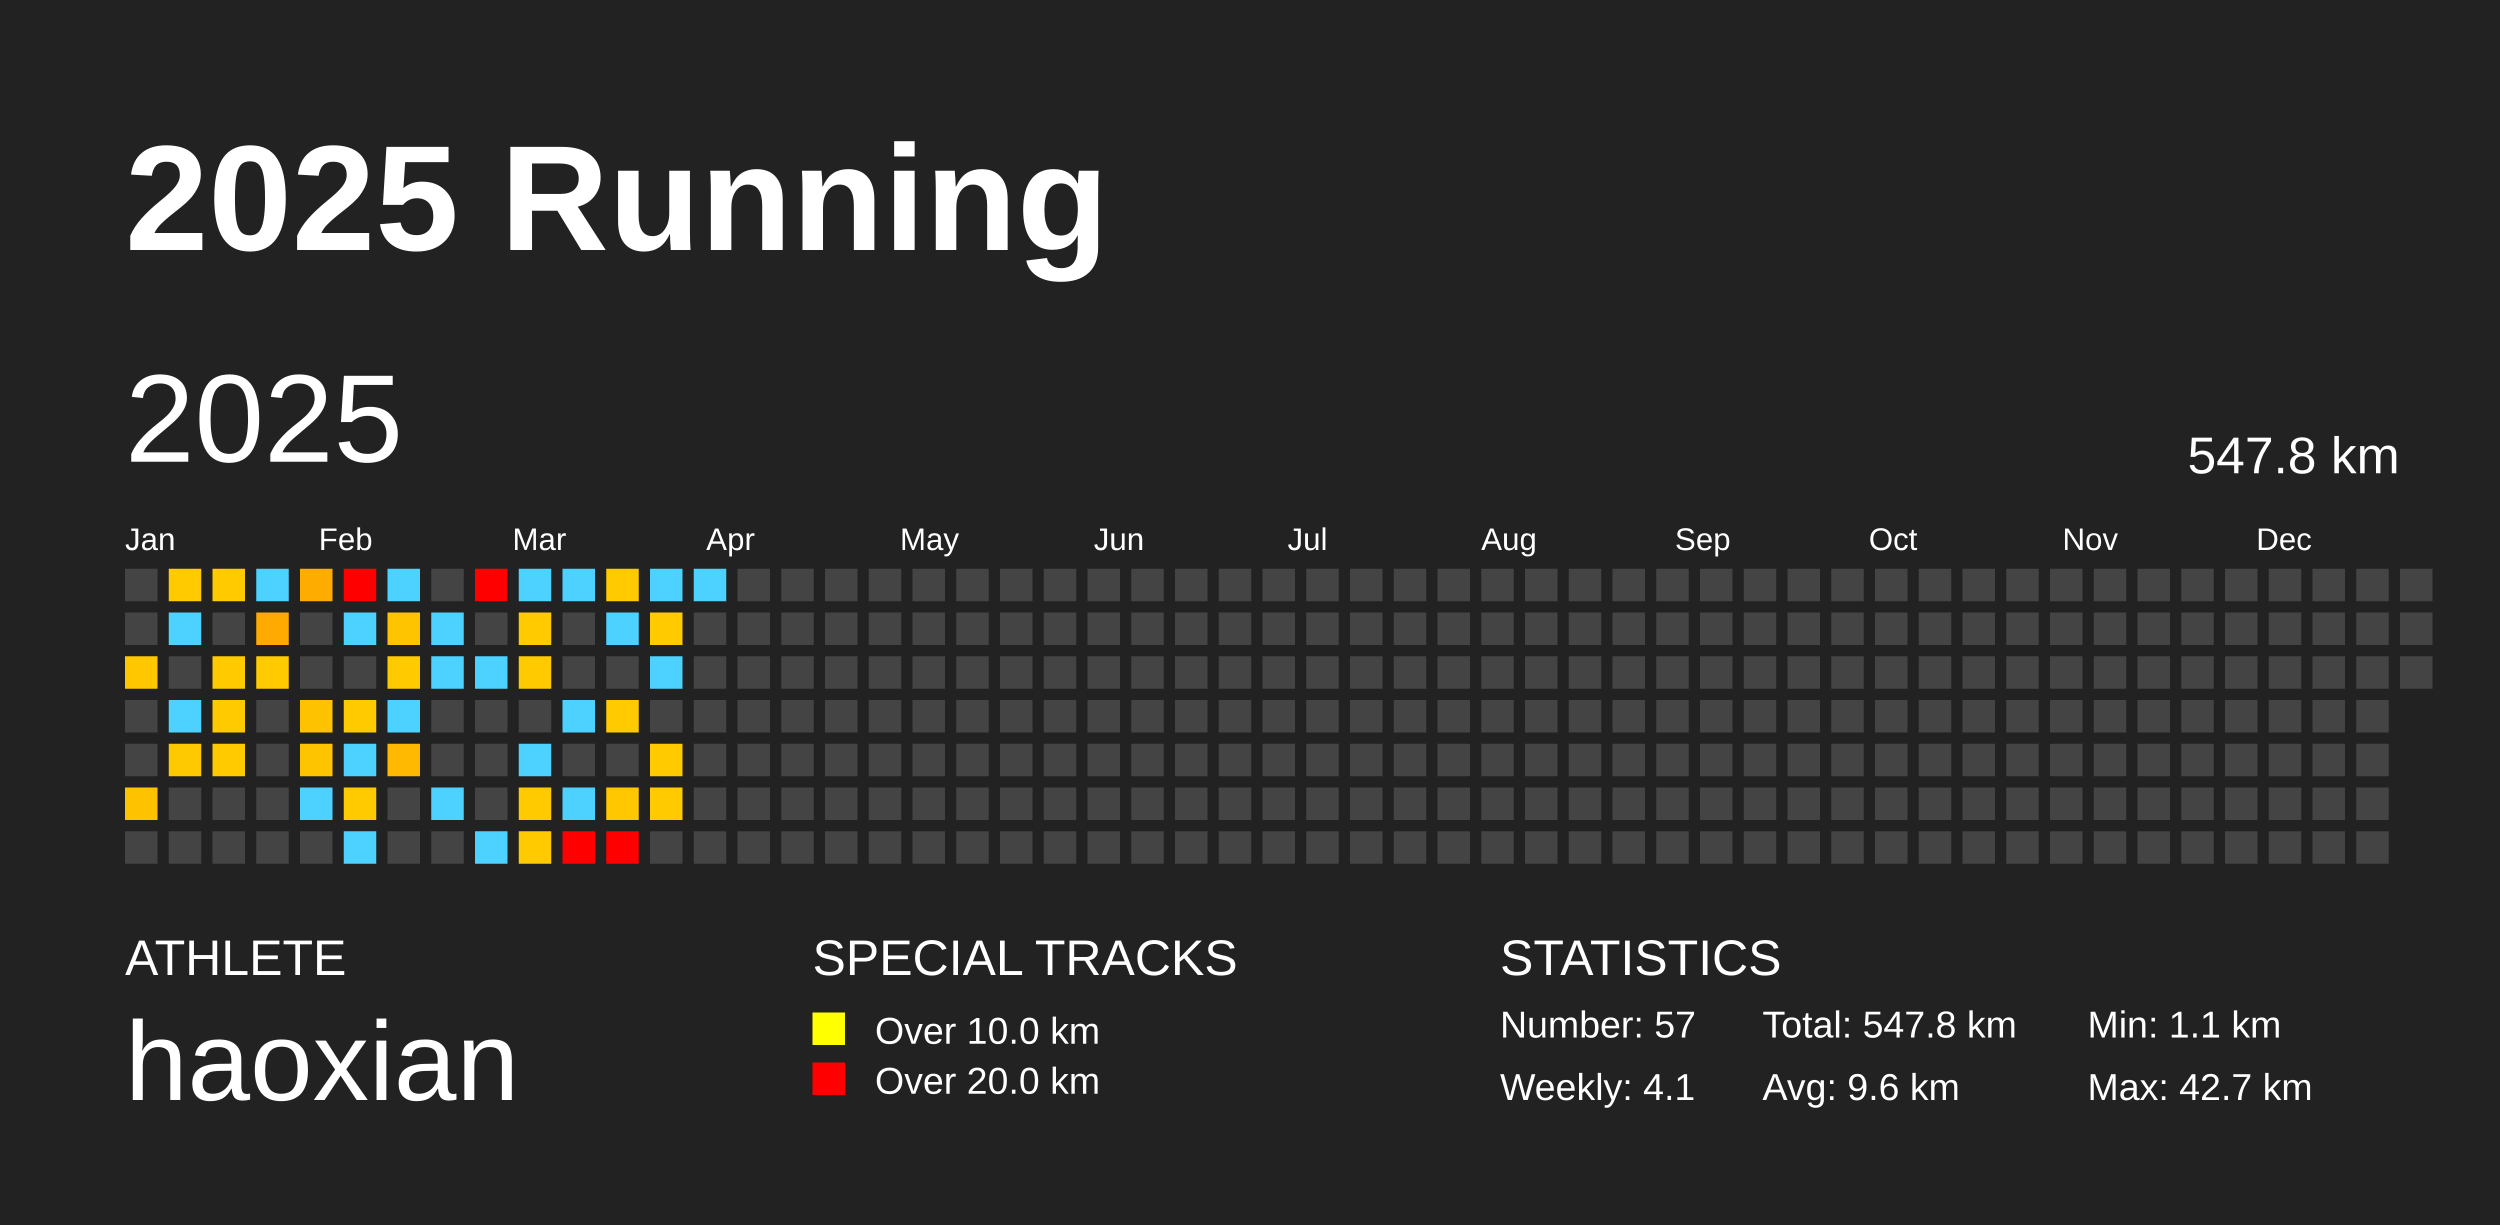
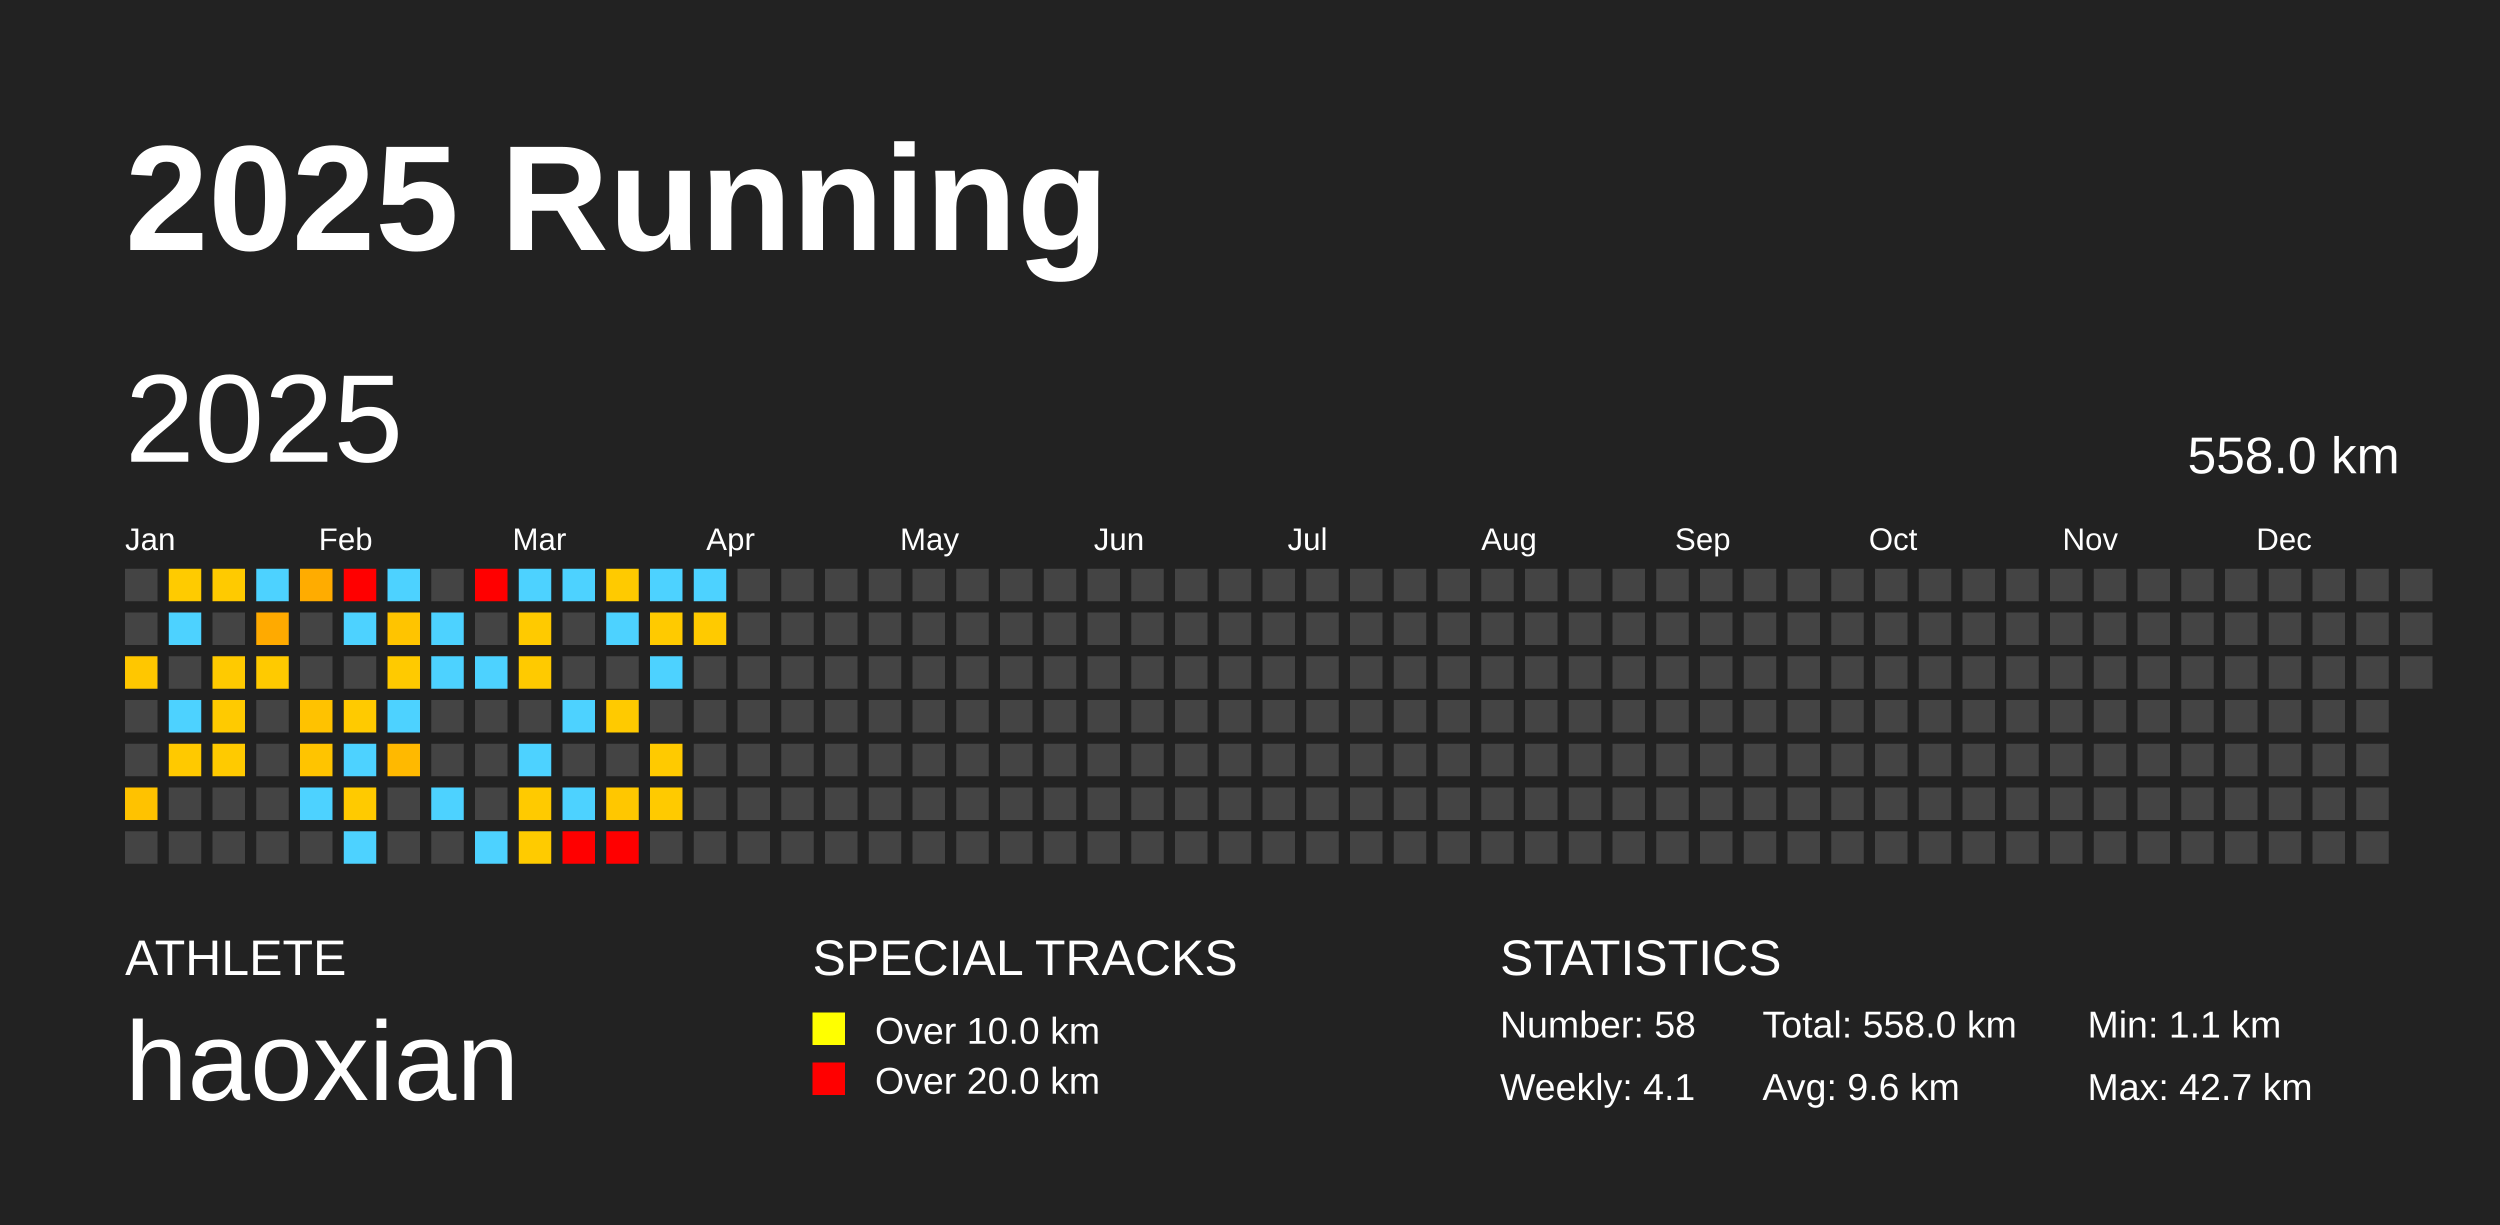
<svg xmlns="http://www.w3.org/2000/svg" baseProfile="full" height="98mm" version="1.1" viewBox="0,0,200,98" width="200mm">
  <defs />
  <rect fill="#222222" height="98" width="200" x="0" y="0" />
  <text fill="#FFFFFF" style="font-size:12px; font-family:Arial; font-weight:bold;" x="10" y="20">2025 Running</text>
  <text fill="#FFFFFF" style="font-size:4px; font-family:Arial" x="10" y="78">ATHLETE</text>
  <text fill="#FFFFFF" style="font-size:9px; font-family:Arial" x="10" y="88">haoxian</text>
  <text fill="#FFFFFF" style="font-size:4px; font-family:Arial" x="65" y="78">SPECIAL TRACKS</text>
  <rect fill="yellow" height="2.6" width="2.6" x="65" y="81" />
  <text fill="#FFFFFF" style="font-size:3px; font-family:Arial" x="70" y="83.5">Over 10.0 km</text>
  <rect fill="red" height="2.6" width="2.6" x="65" y="85" />
  <text fill="#FFFFFF" style="font-size:3px; font-family:Arial" x="70" y="87.5">Over 20.0 km</text>
  <text fill="#FFFFFF" style="font-size:4px; font-family:Arial" x="120" y="78">STATISTICS</text>
-   <text fill="#FFFFFF" style="font-size:3px; font-family:Arial" x="120" y="83">Number: 57</text>
+   <text fill="#FFFFFF" style="font-size:3px; font-family:Arial" x="120" y="83">Number: 58</text>
  <text fill="#FFFFFF" style="font-size:3px; font-family:Arial" x="120" y="88">Weekly: 4.1</text>
-   <text fill="#FFFFFF" style="font-size:3px; font-family:Arial" x="141" y="83">Total: 547.8 km</text>
+   <text fill="#FFFFFF" style="font-size:3px; font-family:Arial" x="141" y="83">Total: 558.0 km</text>
  <text fill="#FFFFFF" style="font-size:3px; font-family:Arial" x="141" y="88">Avg: 9.6 km</text>
  <text fill="#FFFFFF" style="font-size:3px; font-family:Arial" x="167" y="83">Min: 1.1 km</text>
  <text fill="#FFFFFF" style="font-size:3px; font-family:Arial" x="167" y="88">Max: 42.7 km</text>
  <text dominant-baseline="hanging" fill="#FFFFFF" style="font-size:10.0px; font-family:Arial;" x="10" y="30">2025</text>
-   <text dominant-baseline="hanging" fill="#FFFFFF" style="font-size:4.125px; font-family:Arial;" x="175" y="35">547.8 km</text>
+   <text dominant-baseline="hanging" fill="#FFFFFF" style="font-size:4.125px; font-family:Arial;" x="175" y="35">558.0 km</text>
  <text fill="#FFFFFF" style="font-size:2.5px; font-family:Arial" x="10.0" y="44">Jan</text>
  <text fill="#FFFFFF" style="font-size:2.5px; font-family:Arial" x="25.5" y="44">Feb</text>
  <text fill="#FFFFFF" style="font-size:2.5px; font-family:Arial" x="41.0" y="44">Mar</text>
  <text fill="#FFFFFF" style="font-size:2.5px; font-family:Arial" x="56.5" y="44">Apr</text>
  <text fill="#FFFFFF" style="font-size:2.5px; font-family:Arial" x="72.0" y="44">May</text>
  <text fill="#FFFFFF" style="font-size:2.5px; font-family:Arial" x="87.5" y="44">Jun</text>
  <text fill="#FFFFFF" style="font-size:2.5px; font-family:Arial" x="103.0" y="44">Jul</text>
  <text fill="#FFFFFF" style="font-size:2.5px; font-family:Arial" x="118.5" y="44">Aug</text>
  <text fill="#FFFFFF" style="font-size:2.5px; font-family:Arial" x="134.0" y="44">Sep</text>
  <text fill="#FFFFFF" style="font-size:2.5px; font-family:Arial" x="149.5" y="44">Oct</text>
  <text fill="#FFFFFF" style="font-size:2.5px; font-family:Arial" x="165.0" y="44">Nov</text>
  <text fill="#FFFFFF" style="font-size:2.5px; font-family:Arial" x="180.5" y="44">Dec</text>
  <rect fill="#444444" height="2.6" width="2.6" x="10.0" y="45.5" />
  <rect fill="#444444" height="2.6" width="2.6" x="10.0" y="49.0" />
  <rect fill="#ffc700" height="2.6" width="2.6" x="10.0" y="52.5" />
  <rect fill="#444444" height="2.6" width="2.6" x="10.0" y="56.0" />
  <rect fill="#444444" height="2.6" width="2.6" x="10.0" y="59.5" />
  <rect fill="#ffc200" height="2.6" width="2.6" x="10.0" y="63.0" />
  <rect fill="#444444" height="2.6" width="2.6" x="10.0" y="66.5" />
  <rect fill="#ffcb00" height="2.6" width="2.6" x="13.5" y="45.5" />
  <rect fill="#4dd2ff" height="2.6" width="2.6" x="13.5" y="49.0" />
  <rect fill="#444444" height="2.6" width="2.6" x="13.5" y="52.5" />
  <rect fill="#4dd2ff" height="2.6" width="2.6" x="13.5" y="56.0" />
  <rect fill="#ffc900" height="2.6" width="2.6" x="13.5" y="59.5" />
  <rect fill="#444444" height="2.6" width="2.6" x="13.5" y="63.0" />
  <rect fill="#444444" height="2.6" width="2.6" x="13.5" y="66.5" />
  <rect fill="#ffca00" height="2.6" width="2.6" x="17.0" y="45.5" />
  <rect fill="#444444" height="2.6" width="2.6" x="17.0" y="49.0" />
  <rect fill="#ffca00" height="2.6" width="2.6" x="17.0" y="52.5" />
  <rect fill="#ffca00" height="2.6" width="2.6" x="17.0" y="56.0" />
  <rect fill="#ffca00" height="2.6" width="2.6" x="17.0" y="59.5" />
  <rect fill="#444444" height="2.6" width="2.6" x="17.0" y="63.0" />
  <rect fill="#444444" height="2.6" width="2.6" x="17.0" y="66.5" />
  <rect fill="#4dd2ff" height="2.6" width="2.6" x="20.5" y="45.5" />
  <rect fill="#ffaa00" height="2.6" width="2.6" x="20.5" y="49.0" />
  <rect fill="#ffca00" height="2.6" width="2.6" x="20.5" y="52.5" />
  <rect fill="#444444" height="2.6" width="2.6" x="20.5" y="56.0" />
  <rect fill="#444444" height="2.6" width="2.6" x="20.5" y="59.5" />
  <rect fill="#444444" height="2.6" width="2.6" x="20.5" y="63.0" />
  <rect fill="#444444" height="2.6" width="2.6" x="20.5" y="66.5" />
  <rect fill="#ffac00" height="2.6" width="2.6" x="24.0" y="45.5" />
  <rect fill="#444444" height="2.6" width="2.6" x="24.0" y="49.0" />
  <rect fill="#444444" height="2.6" width="2.6" x="24.0" y="52.5" />
  <rect fill="#ffc200" height="2.6" width="2.6" x="24.0" y="56.0" />
  <rect fill="#ffc400" height="2.6" width="2.6" x="24.0" y="59.5" />
  <rect fill="#4dd2ff" height="2.6" width="2.6" x="24.0" y="63.0" />
  <rect fill="#444444" height="2.6" width="2.6" x="24.0" y="66.5" />
  <rect fill="red" height="2.6" width="2.6" x="27.5" y="45.5" />
  <rect fill="#4dd2ff" height="2.6" width="2.6" x="27.5" y="49.0" />
  <rect fill="#444444" height="2.6" width="2.6" x="27.5" y="52.5" />
  <rect fill="#ffca00" height="2.6" width="2.6" x="27.5" y="56.0" />
  <rect fill="#4dd2ff" height="2.6" width="2.6" x="27.5" y="59.5" />
  <rect fill="#ffca00" height="2.6" width="2.6" x="27.5" y="63.0" />
  <rect fill="#4dd2ff" height="2.6" width="2.6" x="27.5" y="66.5" />
  <rect fill="#4dd2ff" height="2.6" width="2.6" x="31.0" y="45.5" />
  <rect fill="#ffc400" height="2.6" width="2.6" x="31.0" y="49.0" />
  <rect fill="#ffca00" height="2.6" width="2.6" x="31.0" y="52.5" />
  <rect fill="#4dd2ff" height="2.6" width="2.6" x="31.0" y="56.0" />
  <rect fill="#ffb900" height="2.6" width="2.6" x="31.0" y="59.5" />
  <rect fill="#444444" height="2.6" width="2.6" x="31.0" y="63.0" />
  <rect fill="#444444" height="2.6" width="2.6" x="31.0" y="66.5" />
  <rect fill="#444444" height="2.6" width="2.6" x="34.5" y="45.5" />
  <rect fill="#4dd2ff" height="2.6" width="2.6" x="34.5" y="49.0" />
  <rect fill="#4dd2ff" height="2.6" width="2.6" x="34.5" y="52.5" />
  <rect fill="#444444" height="2.6" width="2.6" x="34.5" y="56.0" />
  <rect fill="#444444" height="2.6" width="2.6" x="34.5" y="59.5" />
  <rect fill="#4dd2ff" height="2.6" width="2.6" x="34.5" y="63.0" />
  <rect fill="#444444" height="2.6" width="2.6" x="34.5" y="66.5" />
  <rect fill="red" height="2.6" width="2.6" x="38.0" y="45.5" />
  <rect fill="#444444" height="2.6" width="2.6" x="38.0" y="49.0" />
  <rect fill="#4dd2ff" height="2.6" width="2.6" x="38.0" y="52.5" />
  <rect fill="#444444" height="2.6" width="2.6" x="38.0" y="56.0" />
  <rect fill="#444444" height="2.6" width="2.6" x="38.0" y="59.5" />
  <rect fill="#444444" height="2.6" width="2.6" x="38.0" y="63.0" />
  <rect fill="#4dd2ff" height="2.6" width="2.6" x="38.0" y="66.5" />
  <rect fill="#4dd2ff" height="2.6" width="2.6" x="41.5" y="45.5" />
  <rect fill="#ffca00" height="2.6" width="2.6" x="41.5" y="49.0" />
  <rect fill="#ffca00" height="2.6" width="2.6" x="41.5" y="52.5" />
  <rect fill="#444444" height="2.6" width="2.6" x="41.5" y="56.0" />
  <rect fill="#4dd2ff" height="2.6" width="2.6" x="41.5" y="59.5" />
  <rect fill="#ffca00" height="2.6" width="2.6" x="41.5" y="63.0" />
  <rect fill="#ffcb00" height="2.6" width="2.6" x="41.5" y="66.5" />
  <rect fill="#4dd2ff" height="2.6" width="2.6" x="45.0" y="45.5" />
  <rect fill="#444444" height="2.6" width="2.6" x="45.0" y="49.0" />
  <rect fill="#444444" height="2.6" width="2.6" x="45.0" y="52.5" />
  <rect fill="#4dd2ff" height="2.6" width="2.6" x="45.0" y="56.0" />
  <rect fill="#444444" height="2.6" width="2.6" x="45.0" y="59.5" />
  <rect fill="#4dd2ff" height="2.6" width="2.6" x="45.0" y="63.0" />
  <rect fill="red" height="2.6" width="2.6" x="45.0" y="66.5" />
  <rect fill="#ffca00" height="2.6" width="2.6" x="48.5" y="45.5" />
  <rect fill="#4dd2ff" height="2.6" width="2.6" x="48.5" y="49.0" />
  <rect fill="#444444" height="2.6" width="2.6" x="48.5" y="52.5" />
  <rect fill="#ffca00" height="2.6" width="2.6" x="48.5" y="56.0" />
  <rect fill="#444444" height="2.6" width="2.6" x="48.5" y="59.5" />
  <rect fill="#ffc700" height="2.6" width="2.6" x="48.5" y="63.0" />
  <rect fill="red" height="2.6" width="2.6" x="48.5" y="66.5" />
  <rect fill="#4dd2ff" height="2.6" width="2.6" x="52.0" y="45.5" />
  <rect fill="#ffca00" height="2.6" width="2.6" x="52.0" y="49.0" />
  <rect fill="#4dd2ff" height="2.6" width="2.6" x="52.0" y="52.5" />
  <rect fill="#444444" height="2.6" width="2.6" x="52.0" y="56.0" />
  <rect fill="#ffca00" height="2.6" width="2.6" x="52.0" y="59.5" />
  <rect fill="#ffca00" height="2.6" width="2.6" x="52.0" y="63.0" />
  <rect fill="#444444" height="2.6" width="2.6" x="52.0" y="66.5" />
  <rect fill="#4dd2ff" height="2.6" width="2.6" x="55.5" y="45.5" />
-   <rect fill="#444444" height="2.6" width="2.6" x="55.5" y="49.0" />
+   <rect fill="#ffca00" height="2.6" width="2.6" x="55.5" y="49.0" />
  <rect fill="#444444" height="2.6" width="2.6" x="55.5" y="52.5" />
  <rect fill="#444444" height="2.6" width="2.6" x="55.5" y="56.0" />
  <rect fill="#444444" height="2.6" width="2.6" x="55.5" y="59.5" />
  <rect fill="#444444" height="2.6" width="2.6" x="55.5" y="63.0" />
  <rect fill="#444444" height="2.6" width="2.6" x="55.5" y="66.5" />
  <rect fill="#444444" height="2.6" width="2.6" x="59.0" y="45.5" />
  <rect fill="#444444" height="2.6" width="2.6" x="59.0" y="49.0" />
  <rect fill="#444444" height="2.6" width="2.6" x="59.0" y="52.5" />
  <rect fill="#444444" height="2.6" width="2.6" x="59.0" y="56.0" />
  <rect fill="#444444" height="2.6" width="2.6" x="59.0" y="59.5" />
  <rect fill="#444444" height="2.6" width="2.6" x="59.0" y="63.0" />
  <rect fill="#444444" height="2.6" width="2.6" x="59.0" y="66.5" />
  <rect fill="#444444" height="2.6" width="2.6" x="62.5" y="45.5" />
  <rect fill="#444444" height="2.6" width="2.6" x="62.5" y="49.0" />
  <rect fill="#444444" height="2.6" width="2.6" x="62.5" y="52.5" />
  <rect fill="#444444" height="2.6" width="2.6" x="62.5" y="56.0" />
  <rect fill="#444444" height="2.6" width="2.6" x="62.5" y="59.5" />
  <rect fill="#444444" height="2.6" width="2.6" x="62.5" y="63.0" />
  <rect fill="#444444" height="2.6" width="2.6" x="62.5" y="66.5" />
  <rect fill="#444444" height="2.6" width="2.6" x="66.0" y="45.5" />
  <rect fill="#444444" height="2.6" width="2.6" x="66.0" y="49.0" />
  <rect fill="#444444" height="2.6" width="2.6" x="66.0" y="52.5" />
  <rect fill="#444444" height="2.6" width="2.6" x="66.0" y="56.0" />
  <rect fill="#444444" height="2.6" width="2.6" x="66.0" y="59.5" />
  <rect fill="#444444" height="2.6" width="2.6" x="66.0" y="63.0" />
  <rect fill="#444444" height="2.6" width="2.6" x="66.0" y="66.5" />
  <rect fill="#444444" height="2.6" width="2.6" x="69.5" y="45.5" />
  <rect fill="#444444" height="2.6" width="2.6" x="69.5" y="49.0" />
  <rect fill="#444444" height="2.6" width="2.6" x="69.5" y="52.5" />
  <rect fill="#444444" height="2.6" width="2.6" x="69.5" y="56.0" />
  <rect fill="#444444" height="2.6" width="2.6" x="69.5" y="59.5" />
  <rect fill="#444444" height="2.6" width="2.6" x="69.5" y="63.0" />
  <rect fill="#444444" height="2.6" width="2.6" x="69.5" y="66.5" />
  <rect fill="#444444" height="2.6" width="2.6" x="73.0" y="45.5" />
  <rect fill="#444444" height="2.6" width="2.6" x="73.0" y="49.0" />
  <rect fill="#444444" height="2.6" width="2.6" x="73.0" y="52.5" />
  <rect fill="#444444" height="2.6" width="2.6" x="73.0" y="56.0" />
  <rect fill="#444444" height="2.6" width="2.6" x="73.0" y="59.5" />
  <rect fill="#444444" height="2.6" width="2.6" x="73.0" y="63.0" />
  <rect fill="#444444" height="2.6" width="2.6" x="73.0" y="66.5" />
  <rect fill="#444444" height="2.6" width="2.6" x="76.5" y="45.5" />
  <rect fill="#444444" height="2.6" width="2.6" x="76.5" y="49.0" />
  <rect fill="#444444" height="2.6" width="2.6" x="76.5" y="52.5" />
  <rect fill="#444444" height="2.6" width="2.6" x="76.5" y="56.0" />
  <rect fill="#444444" height="2.6" width="2.6" x="76.5" y="59.5" />
  <rect fill="#444444" height="2.6" width="2.6" x="76.5" y="63.0" />
  <rect fill="#444444" height="2.6" width="2.6" x="76.5" y="66.5" />
  <rect fill="#444444" height="2.6" width="2.6" x="80.0" y="45.5" />
  <rect fill="#444444" height="2.6" width="2.6" x="80.0" y="49.0" />
  <rect fill="#444444" height="2.6" width="2.6" x="80.0" y="52.5" />
  <rect fill="#444444" height="2.6" width="2.6" x="80.0" y="56.0" />
  <rect fill="#444444" height="2.6" width="2.6" x="80.0" y="59.5" />
  <rect fill="#444444" height="2.6" width="2.6" x="80.0" y="63.0" />
  <rect fill="#444444" height="2.6" width="2.6" x="80.0" y="66.5" />
  <rect fill="#444444" height="2.6" width="2.6" x="83.5" y="45.5" />
  <rect fill="#444444" height="2.6" width="2.6" x="83.5" y="49.0" />
  <rect fill="#444444" height="2.6" width="2.6" x="83.5" y="52.5" />
  <rect fill="#444444" height="2.6" width="2.6" x="83.5" y="56.0" />
  <rect fill="#444444" height="2.6" width="2.6" x="83.5" y="59.5" />
  <rect fill="#444444" height="2.6" width="2.6" x="83.5" y="63.0" />
  <rect fill="#444444" height="2.6" width="2.6" x="83.5" y="66.5" />
  <rect fill="#444444" height="2.6" width="2.6" x="87.0" y="45.5" />
  <rect fill="#444444" height="2.6" width="2.6" x="87.0" y="49.0" />
  <rect fill="#444444" height="2.6" width="2.6" x="87.0" y="52.5" />
  <rect fill="#444444" height="2.6" width="2.6" x="87.0" y="56.0" />
  <rect fill="#444444" height="2.6" width="2.6" x="87.0" y="59.5" />
  <rect fill="#444444" height="2.6" width="2.6" x="87.0" y="63.0" />
  <rect fill="#444444" height="2.6" width="2.6" x="87.0" y="66.5" />
  <rect fill="#444444" height="2.6" width="2.6" x="90.5" y="45.5" />
  <rect fill="#444444" height="2.6" width="2.6" x="90.5" y="49.0" />
  <rect fill="#444444" height="2.6" width="2.6" x="90.5" y="52.5" />
  <rect fill="#444444" height="2.6" width="2.6" x="90.5" y="56.0" />
  <rect fill="#444444" height="2.6" width="2.6" x="90.5" y="59.5" />
  <rect fill="#444444" height="2.6" width="2.6" x="90.5" y="63.0" />
  <rect fill="#444444" height="2.6" width="2.6" x="90.5" y="66.5" />
  <rect fill="#444444" height="2.6" width="2.6" x="94.0" y="45.5" />
  <rect fill="#444444" height="2.6" width="2.6" x="94.0" y="49.0" />
  <rect fill="#444444" height="2.6" width="2.6" x="94.0" y="52.5" />
  <rect fill="#444444" height="2.6" width="2.6" x="94.0" y="56.0" />
  <rect fill="#444444" height="2.6" width="2.6" x="94.0" y="59.5" />
  <rect fill="#444444" height="2.6" width="2.6" x="94.0" y="63.0" />
  <rect fill="#444444" height="2.6" width="2.6" x="94.0" y="66.5" />
  <rect fill="#444444" height="2.6" width="2.6" x="97.5" y="45.5" />
  <rect fill="#444444" height="2.6" width="2.6" x="97.5" y="49.0" />
  <rect fill="#444444" height="2.6" width="2.6" x="97.5" y="52.5" />
  <rect fill="#444444" height="2.6" width="2.6" x="97.5" y="56.0" />
  <rect fill="#444444" height="2.6" width="2.6" x="97.5" y="59.5" />
  <rect fill="#444444" height="2.6" width="2.6" x="97.5" y="63.0" />
  <rect fill="#444444" height="2.6" width="2.6" x="97.5" y="66.5" />
  <rect fill="#444444" height="2.6" width="2.6" x="101.0" y="45.5" />
  <rect fill="#444444" height="2.6" width="2.6" x="101.0" y="49.0" />
  <rect fill="#444444" height="2.6" width="2.6" x="101.0" y="52.5" />
  <rect fill="#444444" height="2.6" width="2.6" x="101.0" y="56.0" />
  <rect fill="#444444" height="2.6" width="2.6" x="101.0" y="59.5" />
  <rect fill="#444444" height="2.6" width="2.6" x="101.0" y="63.0" />
  <rect fill="#444444" height="2.6" width="2.6" x="101.0" y="66.5" />
  <rect fill="#444444" height="2.6" width="2.6" x="104.5" y="45.5" />
  <rect fill="#444444" height="2.6" width="2.6" x="104.5" y="49.0" />
  <rect fill="#444444" height="2.6" width="2.6" x="104.5" y="52.5" />
  <rect fill="#444444" height="2.6" width="2.6" x="104.5" y="56.0" />
  <rect fill="#444444" height="2.6" width="2.6" x="104.5" y="59.5" />
  <rect fill="#444444" height="2.6" width="2.6" x="104.5" y="63.0" />
  <rect fill="#444444" height="2.6" width="2.6" x="104.5" y="66.5" />
  <rect fill="#444444" height="2.6" width="2.6" x="108.0" y="45.5" />
  <rect fill="#444444" height="2.6" width="2.6" x="108.0" y="49.0" />
  <rect fill="#444444" height="2.6" width="2.6" x="108.0" y="52.5" />
  <rect fill="#444444" height="2.6" width="2.6" x="108.0" y="56.0" />
  <rect fill="#444444" height="2.6" width="2.6" x="108.0" y="59.5" />
  <rect fill="#444444" height="2.6" width="2.6" x="108.0" y="63.0" />
  <rect fill="#444444" height="2.6" width="2.6" x="108.0" y="66.5" />
  <rect fill="#444444" height="2.6" width="2.6" x="111.5" y="45.5" />
  <rect fill="#444444" height="2.6" width="2.6" x="111.5" y="49.0" />
  <rect fill="#444444" height="2.6" width="2.6" x="111.5" y="52.5" />
  <rect fill="#444444" height="2.6" width="2.6" x="111.5" y="56.0" />
  <rect fill="#444444" height="2.6" width="2.6" x="111.5" y="59.5" />
  <rect fill="#444444" height="2.6" width="2.6" x="111.5" y="63.0" />
  <rect fill="#444444" height="2.6" width="2.6" x="111.5" y="66.5" />
  <rect fill="#444444" height="2.6" width="2.6" x="115.0" y="45.5" />
  <rect fill="#444444" height="2.6" width="2.6" x="115.0" y="49.0" />
  <rect fill="#444444" height="2.6" width="2.6" x="115.0" y="52.5" />
  <rect fill="#444444" height="2.6" width="2.6" x="115.0" y="56.0" />
  <rect fill="#444444" height="2.6" width="2.6" x="115.0" y="59.5" />
  <rect fill="#444444" height="2.6" width="2.6" x="115.0" y="63.0" />
  <rect fill="#444444" height="2.6" width="2.6" x="115.0" y="66.5" />
  <rect fill="#444444" height="2.6" width="2.6" x="118.5" y="45.5" />
  <rect fill="#444444" height="2.6" width="2.6" x="118.5" y="49.0" />
  <rect fill="#444444" height="2.6" width="2.6" x="118.5" y="52.5" />
  <rect fill="#444444" height="2.6" width="2.6" x="118.5" y="56.0" />
  <rect fill="#444444" height="2.6" width="2.6" x="118.5" y="59.5" />
  <rect fill="#444444" height="2.6" width="2.6" x="118.5" y="63.0" />
  <rect fill="#444444" height="2.6" width="2.6" x="118.5" y="66.5" />
  <rect fill="#444444" height="2.6" width="2.6" x="122.0" y="45.5" />
  <rect fill="#444444" height="2.6" width="2.6" x="122.0" y="49.0" />
  <rect fill="#444444" height="2.6" width="2.6" x="122.0" y="52.5" />
  <rect fill="#444444" height="2.6" width="2.6" x="122.0" y="56.0" />
  <rect fill="#444444" height="2.6" width="2.6" x="122.0" y="59.5" />
  <rect fill="#444444" height="2.6" width="2.6" x="122.0" y="63.0" />
  <rect fill="#444444" height="2.6" width="2.6" x="122.0" y="66.5" />
  <rect fill="#444444" height="2.6" width="2.6" x="125.5" y="45.5" />
  <rect fill="#444444" height="2.6" width="2.6" x="125.5" y="49.0" />
  <rect fill="#444444" height="2.6" width="2.6" x="125.5" y="52.5" />
  <rect fill="#444444" height="2.6" width="2.6" x="125.5" y="56.0" />
  <rect fill="#444444" height="2.6" width="2.6" x="125.5" y="59.5" />
  <rect fill="#444444" height="2.6" width="2.6" x="125.5" y="63.0" />
  <rect fill="#444444" height="2.6" width="2.6" x="125.5" y="66.5" />
  <rect fill="#444444" height="2.6" width="2.6" x="129.0" y="45.5" />
  <rect fill="#444444" height="2.6" width="2.6" x="129.0" y="49.0" />
  <rect fill="#444444" height="2.6" width="2.6" x="129.0" y="52.5" />
  <rect fill="#444444" height="2.6" width="2.6" x="129.0" y="56.0" />
  <rect fill="#444444" height="2.6" width="2.6" x="129.0" y="59.5" />
  <rect fill="#444444" height="2.6" width="2.6" x="129.0" y="63.0" />
  <rect fill="#444444" height="2.6" width="2.6" x="129.0" y="66.5" />
  <rect fill="#444444" height="2.6" width="2.6" x="132.5" y="45.5" />
  <rect fill="#444444" height="2.6" width="2.6" x="132.5" y="49.0" />
  <rect fill="#444444" height="2.6" width="2.6" x="132.5" y="52.5" />
  <rect fill="#444444" height="2.6" width="2.6" x="132.5" y="56.0" />
  <rect fill="#444444" height="2.6" width="2.6" x="132.5" y="59.5" />
  <rect fill="#444444" height="2.6" width="2.6" x="132.5" y="63.0" />
  <rect fill="#444444" height="2.6" width="2.6" x="132.5" y="66.5" />
  <rect fill="#444444" height="2.6" width="2.6" x="136.0" y="45.5" />
  <rect fill="#444444" height="2.6" width="2.6" x="136.0" y="49.0" />
  <rect fill="#444444" height="2.6" width="2.6" x="136.0" y="52.5" />
  <rect fill="#444444" height="2.6" width="2.6" x="136.0" y="56.0" />
  <rect fill="#444444" height="2.6" width="2.6" x="136.0" y="59.5" />
  <rect fill="#444444" height="2.6" width="2.6" x="136.0" y="63.0" />
  <rect fill="#444444" height="2.6" width="2.6" x="136.0" y="66.5" />
  <rect fill="#444444" height="2.6" width="2.6" x="139.5" y="45.5" />
  <rect fill="#444444" height="2.6" width="2.6" x="139.5" y="49.0" />
  <rect fill="#444444" height="2.6" width="2.6" x="139.5" y="52.5" />
  <rect fill="#444444" height="2.6" width="2.6" x="139.5" y="56.0" />
  <rect fill="#444444" height="2.6" width="2.6" x="139.5" y="59.5" />
  <rect fill="#444444" height="2.6" width="2.6" x="139.5" y="63.0" />
  <rect fill="#444444" height="2.6" width="2.6" x="139.5" y="66.5" />
  <rect fill="#444444" height="2.6" width="2.6" x="143.0" y="45.5" />
  <rect fill="#444444" height="2.6" width="2.6" x="143.0" y="49.0" />
  <rect fill="#444444" height="2.6" width="2.6" x="143.0" y="52.5" />
  <rect fill="#444444" height="2.6" width="2.6" x="143.0" y="56.0" />
  <rect fill="#444444" height="2.6" width="2.6" x="143.0" y="59.5" />
  <rect fill="#444444" height="2.6" width="2.6" x="143.0" y="63.0" />
  <rect fill="#444444" height="2.6" width="2.6" x="143.0" y="66.5" />
  <rect fill="#444444" height="2.6" width="2.6" x="146.5" y="45.5" />
  <rect fill="#444444" height="2.6" width="2.6" x="146.5" y="49.0" />
  <rect fill="#444444" height="2.6" width="2.6" x="146.5" y="52.5" />
  <rect fill="#444444" height="2.6" width="2.6" x="146.5" y="56.0" />
  <rect fill="#444444" height="2.6" width="2.6" x="146.5" y="59.5" />
  <rect fill="#444444" height="2.6" width="2.6" x="146.5" y="63.0" />
  <rect fill="#444444" height="2.6" width="2.6" x="146.5" y="66.5" />
  <rect fill="#444444" height="2.6" width="2.6" x="150.0" y="45.5" />
  <rect fill="#444444" height="2.6" width="2.6" x="150.0" y="49.0" />
  <rect fill="#444444" height="2.6" width="2.6" x="150.0" y="52.5" />
  <rect fill="#444444" height="2.6" width="2.6" x="150.0" y="56.0" />
  <rect fill="#444444" height="2.6" width="2.6" x="150.0" y="59.5" />
  <rect fill="#444444" height="2.6" width="2.6" x="150.0" y="63.0" />
  <rect fill="#444444" height="2.6" width="2.6" x="150.0" y="66.5" />
  <rect fill="#444444" height="2.6" width="2.6" x="153.5" y="45.5" />
  <rect fill="#444444" height="2.6" width="2.6" x="153.5" y="49.0" />
  <rect fill="#444444" height="2.6" width="2.6" x="153.5" y="52.5" />
  <rect fill="#444444" height="2.6" width="2.6" x="153.5" y="56.0" />
  <rect fill="#444444" height="2.6" width="2.6" x="153.5" y="59.5" />
  <rect fill="#444444" height="2.6" width="2.6" x="153.5" y="63.0" />
  <rect fill="#444444" height="2.6" width="2.6" x="153.5" y="66.5" />
  <rect fill="#444444" height="2.6" width="2.6" x="157.0" y="45.5" />
  <rect fill="#444444" height="2.6" width="2.6" x="157.0" y="49.0" />
  <rect fill="#444444" height="2.6" width="2.6" x="157.0" y="52.5" />
  <rect fill="#444444" height="2.6" width="2.6" x="157.0" y="56.0" />
  <rect fill="#444444" height="2.6" width="2.6" x="157.0" y="59.5" />
  <rect fill="#444444" height="2.6" width="2.6" x="157.0" y="63.0" />
  <rect fill="#444444" height="2.6" width="2.6" x="157.0" y="66.5" />
  <rect fill="#444444" height="2.6" width="2.6" x="160.5" y="45.5" />
  <rect fill="#444444" height="2.6" width="2.6" x="160.5" y="49.0" />
  <rect fill="#444444" height="2.6" width="2.6" x="160.5" y="52.5" />
  <rect fill="#444444" height="2.6" width="2.6" x="160.5" y="56.0" />
  <rect fill="#444444" height="2.6" width="2.6" x="160.5" y="59.5" />
  <rect fill="#444444" height="2.6" width="2.6" x="160.5" y="63.0" />
  <rect fill="#444444" height="2.6" width="2.6" x="160.5" y="66.5" />
  <rect fill="#444444" height="2.6" width="2.6" x="164.0" y="45.5" />
  <rect fill="#444444" height="2.6" width="2.6" x="164.0" y="49.0" />
  <rect fill="#444444" height="2.6" width="2.6" x="164.0" y="52.5" />
  <rect fill="#444444" height="2.6" width="2.6" x="164.0" y="56.0" />
  <rect fill="#444444" height="2.6" width="2.6" x="164.0" y="59.5" />
  <rect fill="#444444" height="2.6" width="2.6" x="164.0" y="63.0" />
  <rect fill="#444444" height="2.6" width="2.6" x="164.0" y="66.5" />
  <rect fill="#444444" height="2.6" width="2.6" x="167.5" y="45.5" />
  <rect fill="#444444" height="2.6" width="2.6" x="167.5" y="49.0" />
  <rect fill="#444444" height="2.6" width="2.6" x="167.5" y="52.5" />
  <rect fill="#444444" height="2.6" width="2.6" x="167.5" y="56.0" />
  <rect fill="#444444" height="2.6" width="2.6" x="167.5" y="59.5" />
  <rect fill="#444444" height="2.6" width="2.6" x="167.5" y="63.0" />
  <rect fill="#444444" height="2.6" width="2.6" x="167.5" y="66.5" />
  <rect fill="#444444" height="2.6" width="2.6" x="171.0" y="45.5" />
  <rect fill="#444444" height="2.6" width="2.6" x="171.0" y="49.0" />
  <rect fill="#444444" height="2.6" width="2.6" x="171.0" y="52.5" />
  <rect fill="#444444" height="2.6" width="2.6" x="171.0" y="56.0" />
  <rect fill="#444444" height="2.6" width="2.6" x="171.0" y="59.5" />
  <rect fill="#444444" height="2.6" width="2.6" x="171.0" y="63.0" />
  <rect fill="#444444" height="2.6" width="2.6" x="171.0" y="66.5" />
  <rect fill="#444444" height="2.6" width="2.6" x="174.5" y="45.5" />
  <rect fill="#444444" height="2.6" width="2.6" x="174.5" y="49.0" />
  <rect fill="#444444" height="2.6" width="2.6" x="174.5" y="52.5" />
  <rect fill="#444444" height="2.6" width="2.6" x="174.5" y="56.0" />
  <rect fill="#444444" height="2.6" width="2.6" x="174.5" y="59.5" />
  <rect fill="#444444" height="2.6" width="2.6" x="174.5" y="63.0" />
  <rect fill="#444444" height="2.6" width="2.6" x="174.5" y="66.5" />
  <rect fill="#444444" height="2.6" width="2.6" x="178.0" y="45.5" />
  <rect fill="#444444" height="2.6" width="2.6" x="178.0" y="49.0" />
  <rect fill="#444444" height="2.6" width="2.6" x="178.0" y="52.5" />
  <rect fill="#444444" height="2.6" width="2.6" x="178.0" y="56.0" />
  <rect fill="#444444" height="2.6" width="2.6" x="178.0" y="59.5" />
  <rect fill="#444444" height="2.6" width="2.6" x="178.0" y="63.0" />
  <rect fill="#444444" height="2.6" width="2.6" x="178.0" y="66.5" />
  <rect fill="#444444" height="2.6" width="2.6" x="181.5" y="45.5" />
  <rect fill="#444444" height="2.6" width="2.6" x="181.5" y="49.0" />
  <rect fill="#444444" height="2.6" width="2.6" x="181.5" y="52.5" />
  <rect fill="#444444" height="2.6" width="2.6" x="181.5" y="56.0" />
  <rect fill="#444444" height="2.6" width="2.6" x="181.5" y="59.5" />
  <rect fill="#444444" height="2.6" width="2.6" x="181.5" y="63.0" />
  <rect fill="#444444" height="2.6" width="2.6" x="181.5" y="66.5" />
  <rect fill="#444444" height="2.6" width="2.6" x="185.0" y="45.5" />
  <rect fill="#444444" height="2.6" width="2.6" x="185.0" y="49.0" />
  <rect fill="#444444" height="2.6" width="2.6" x="185.0" y="52.5" />
  <rect fill="#444444" height="2.6" width="2.6" x="185.0" y="56.0" />
  <rect fill="#444444" height="2.6" width="2.6" x="185.0" y="59.5" />
  <rect fill="#444444" height="2.6" width="2.6" x="185.0" y="63.0" />
  <rect fill="#444444" height="2.6" width="2.6" x="185.0" y="66.5" />
  <rect fill="#444444" height="2.6" width="2.6" x="188.5" y="45.5" />
  <rect fill="#444444" height="2.6" width="2.6" x="188.5" y="49.0" />
  <rect fill="#444444" height="2.6" width="2.6" x="188.5" y="52.5" />
  <rect fill="#444444" height="2.6" width="2.6" x="188.5" y="56.0" />
  <rect fill="#444444" height="2.6" width="2.6" x="188.5" y="59.5" />
  <rect fill="#444444" height="2.6" width="2.6" x="188.5" y="63.0" />
  <rect fill="#444444" height="2.6" width="2.6" x="188.5" y="66.5" />
  <rect fill="#444444" height="2.6" width="2.6" x="192.0" y="45.5" />
  <rect fill="#444444" height="2.6" width="2.6" x="192.0" y="49.0" />
  <rect fill="#444444" height="2.6" width="2.6" x="192.0" y="52.5" />
</svg>
